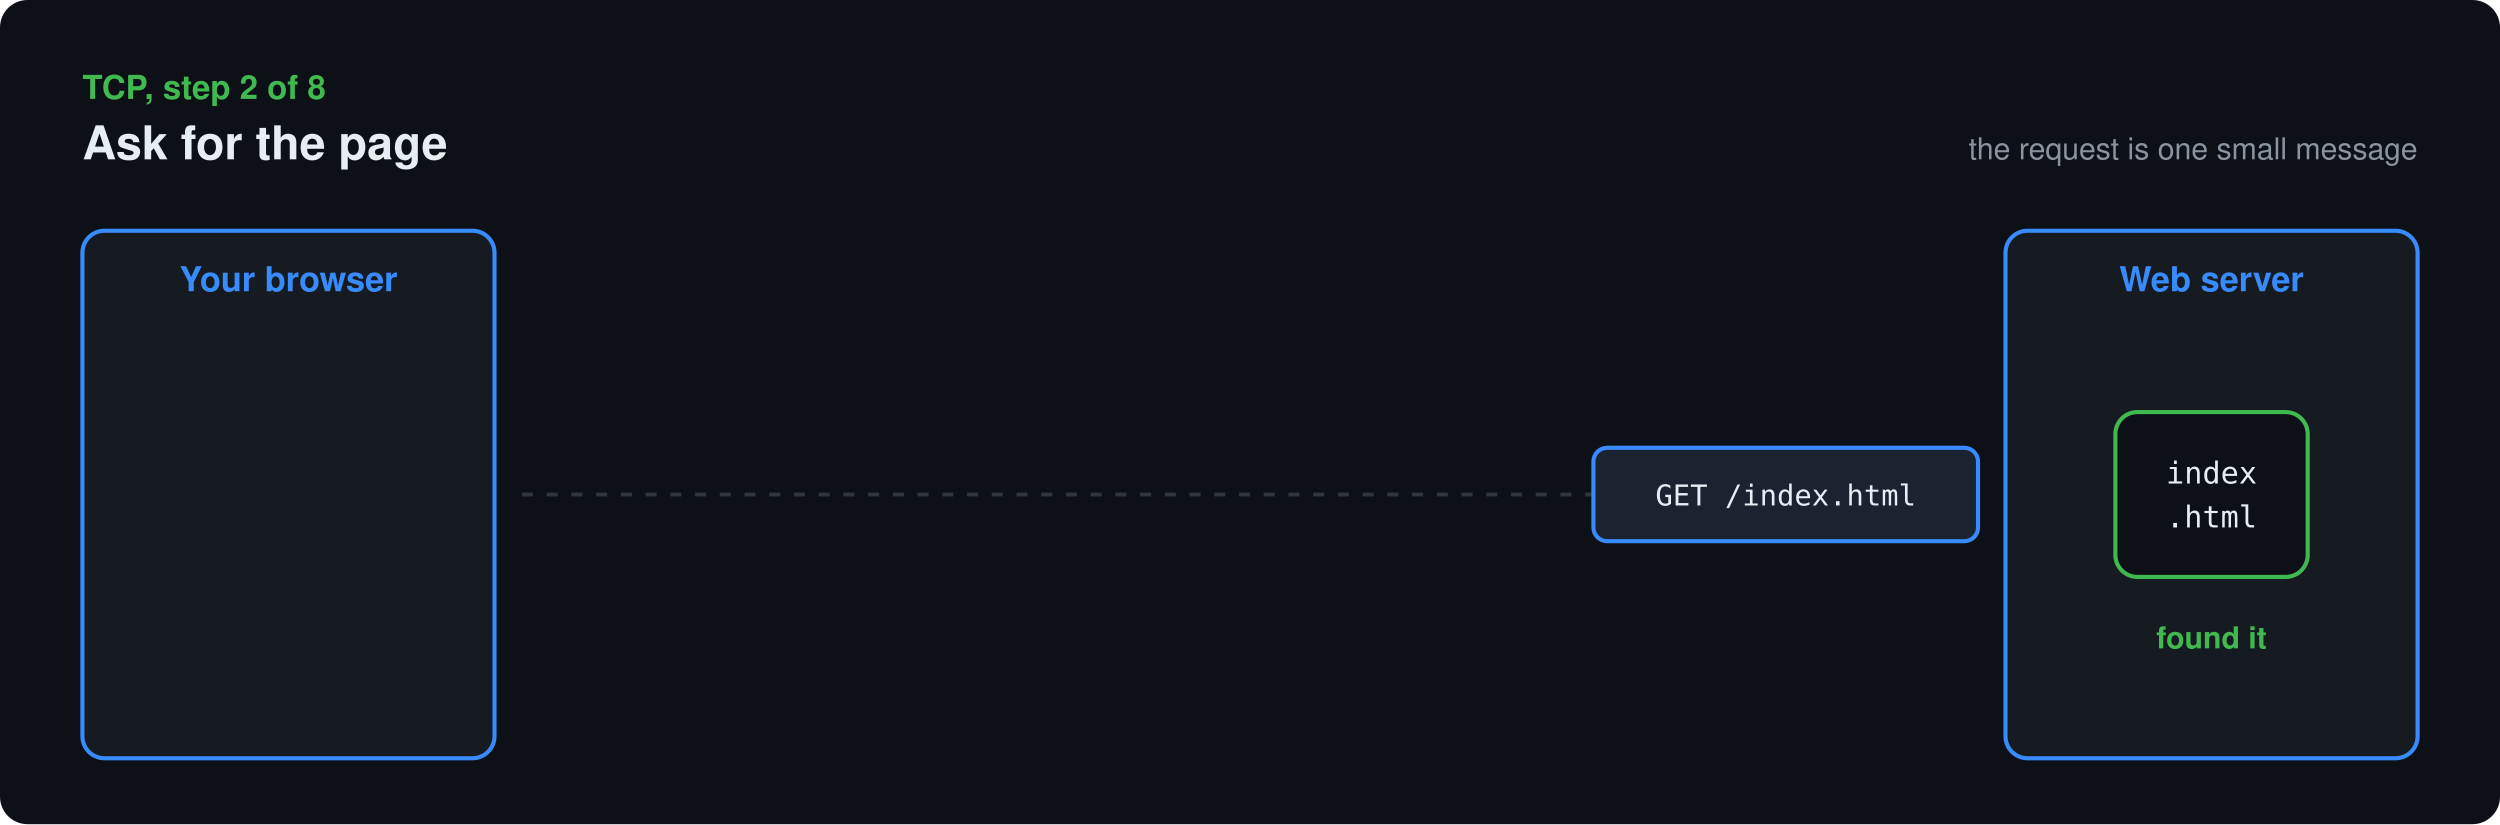
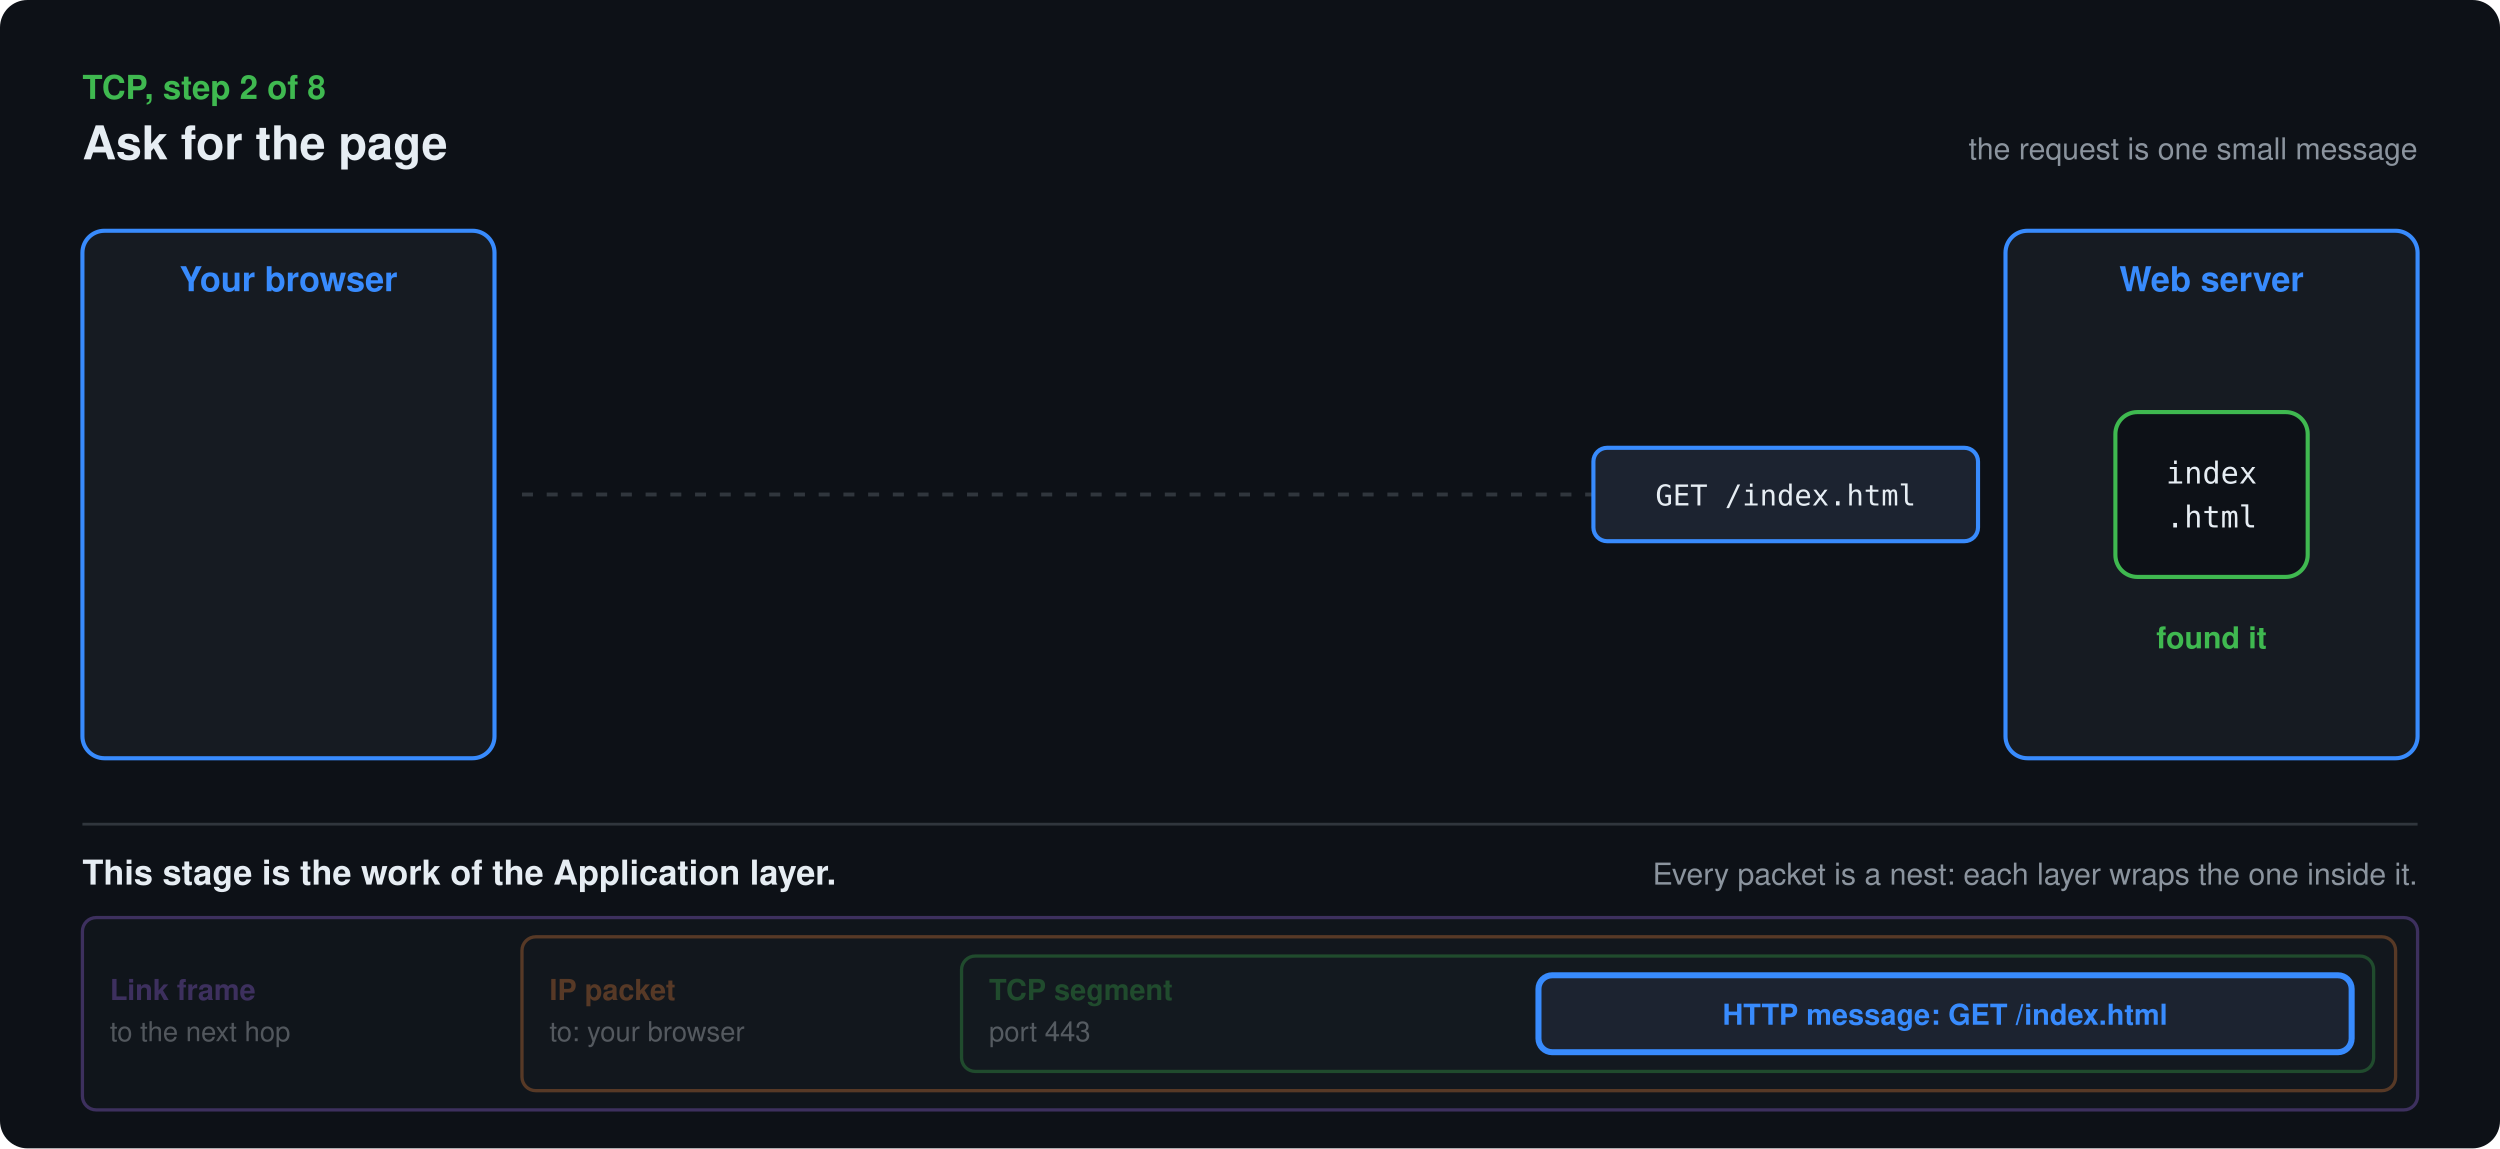
- <svg xmlns="http://www.w3.org/2000/svg" viewBox="0 0 910 300" width="910" height="300" font-family="-apple-system, 'Segoe UI', Helvetica, Arial, sans-serif" font-size="12">
+ <svg xmlns="http://www.w3.org/2000/svg" viewBox="0 0 910 418" width="910" height="418" font-family="-apple-system, 'Segoe UI', Helvetica, Arial, sans-serif" font-size="12">
  <style>@keyframes ask{0%,8%{opacity:1;transform:translate(260px,180px)}8.5%{opacity:1;transform:translate(260px,180px)}52.0%{opacity:1;transform:translate(650px,180px)}53.5%,100%{opacity:1;transform:translate(650px,180px)}} .ask{opacity:1;transform:translate(650px,180px);animation:ask 8s linear infinite} @keyframes found{0%,56%{opacity:0}58%,96%{opacity:1}100%{opacity:0}} .found{animation:found 8s linear infinite} @media (prefers-reduced-motion: reduce){*{animation:none!important}}</style>
  <defs>
    <marker id="m8b949e" viewBox="0 0 10 10" refX="9" refY="5" markerWidth="7" markerHeight="7" orient="auto-start-reverse">
      <path d="M0 0 L10 5 L0 10 z" fill="#8b949e" />
    </marker>
  </defs>
-   <rect width="910" height="300" rx="10" fill="#0d1117" />
+   <rect width="910" height="418" rx="10" fill="#0d1117" />
  <text x="30" y="36" fill="#3fb950" font-size="12" font-weight="700">TCP, step 2 of 8</text>
  <text x="30" y="58" fill="#e6edf3" font-size="17" font-weight="700">Ask for the page</text>
  <text x="880" y="58" text-anchor="end" fill="#8b949e" font-size="11">the request is one small message</text>
  <g>
    <rect x="30" y="84" width="150" height="192" rx="8" fill="#161b22" stroke="#388bfd" stroke-width="1.5" />
    <text x="105" y="106" text-anchor="middle" fill="#388bfd" font-size="12.5" font-weight="700">Your browser</text>
  </g>
  <g>
    <rect x="730" y="84" width="150" height="192" rx="8" fill="#161b22" stroke="#388bfd" stroke-width="1.5" />
    <text x="805" y="106" text-anchor="middle" fill="#388bfd" font-size="12.5" font-weight="700">Web server</text>
  </g>
  <line x1="190" y1="180" x2="720" y2="180" stroke="#30363d" stroke-width="1.4" stroke-dasharray="4 5" />
  <g class="ask">
    <rect x="-70.0" y="-17.0" width="140" height="34" rx="5" fill="#1c2330" stroke="#388bfd" stroke-width="1.5" />
    <text x="0" y="4" text-anchor="middle" fill="#e6edf3" font-size="10.5" font-family="ui-monospace, SFMono-Regular, Menlo, Consolas, monospace">GET /index.html</text>
  </g>
  <g class="found">
    <rect x="770" y="150" width="70" height="60" rx="8" fill="#0d1117" stroke="#3fb950" stroke-width="1.5" />
    <text x="805" y="176" text-anchor="middle" fill="#e6edf3" font-size="11" font-family="ui-monospace, SFMono-Regular, Menlo, Consolas, monospace">index</text>
    <text x="805" y="192" text-anchor="middle" fill="#e6edf3" font-size="11" font-family="ui-monospace, SFMono-Regular, Menlo, Consolas, monospace">.html</text>
    <text x="805" y="236" text-anchor="middle" fill="#3fb950" font-size="11" font-weight="700">found it</text>
  </g>
+   <line x1="30" y1="300" x2="880" y2="300" stroke="#30363d" stroke-width="1" />
+   <text x="30" y="322" fill="#e6edf3" font-size="12.5" font-weight="700">This stage is the work of the Application layer.</text>
+   <text x="880" y="322" text-anchor="end" fill="#8b949e" font-size="11">Every packet is a nest: each layer wraps the one inside it.</text>
+   <g opacity="0.32">
+     <rect x="30" y="334" width="850" height="70" rx="5" fill="#161b22" stroke="#a371f7" stroke-width="1.2" />
+     <text x="40" y="364" fill="#a371f7" font-size="10.5" font-weight="700">Link frame</text>
+     <text x="40" y="379" fill="#e6edf3" font-size="10">to the next hop</text>
+   </g>
+   <g opacity="0.32">
+     <rect x="190" y="341" width="682" height="56" rx="5" fill="#161b22" stroke="#f0883e" stroke-width="1.2" />
+     <text x="200" y="364" fill="#f0883e" font-size="10.5" font-weight="700">IP packet</text>
+     <text x="200" y="379" fill="#e6edf3" font-size="10">to: your browser</text>
+   </g>
+   <g opacity="0.32">
+     <rect x="350" y="348" width="514" height="42" rx="5" fill="#161b22" stroke="#3fb950" stroke-width="1.2" />
+     <text x="360" y="364" fill="#3fb950" font-size="10.5" font-weight="700">TCP segment</text>
+     <text x="360" y="379" fill="#e6edf3" font-size="10">port 443</text>
+   </g>
+   <g opacity="1">
+     <rect x="560" y="355" width="296" height="28" rx="5" fill="#1c2330" stroke="#388bfd" stroke-width="2.2" />
+     <text x="708.0" y="373" text-anchor="middle" fill="#388bfd" font-size="10.5" font-weight="700">HTTP message: GET /index.html</text>
+   </g>
</svg>
